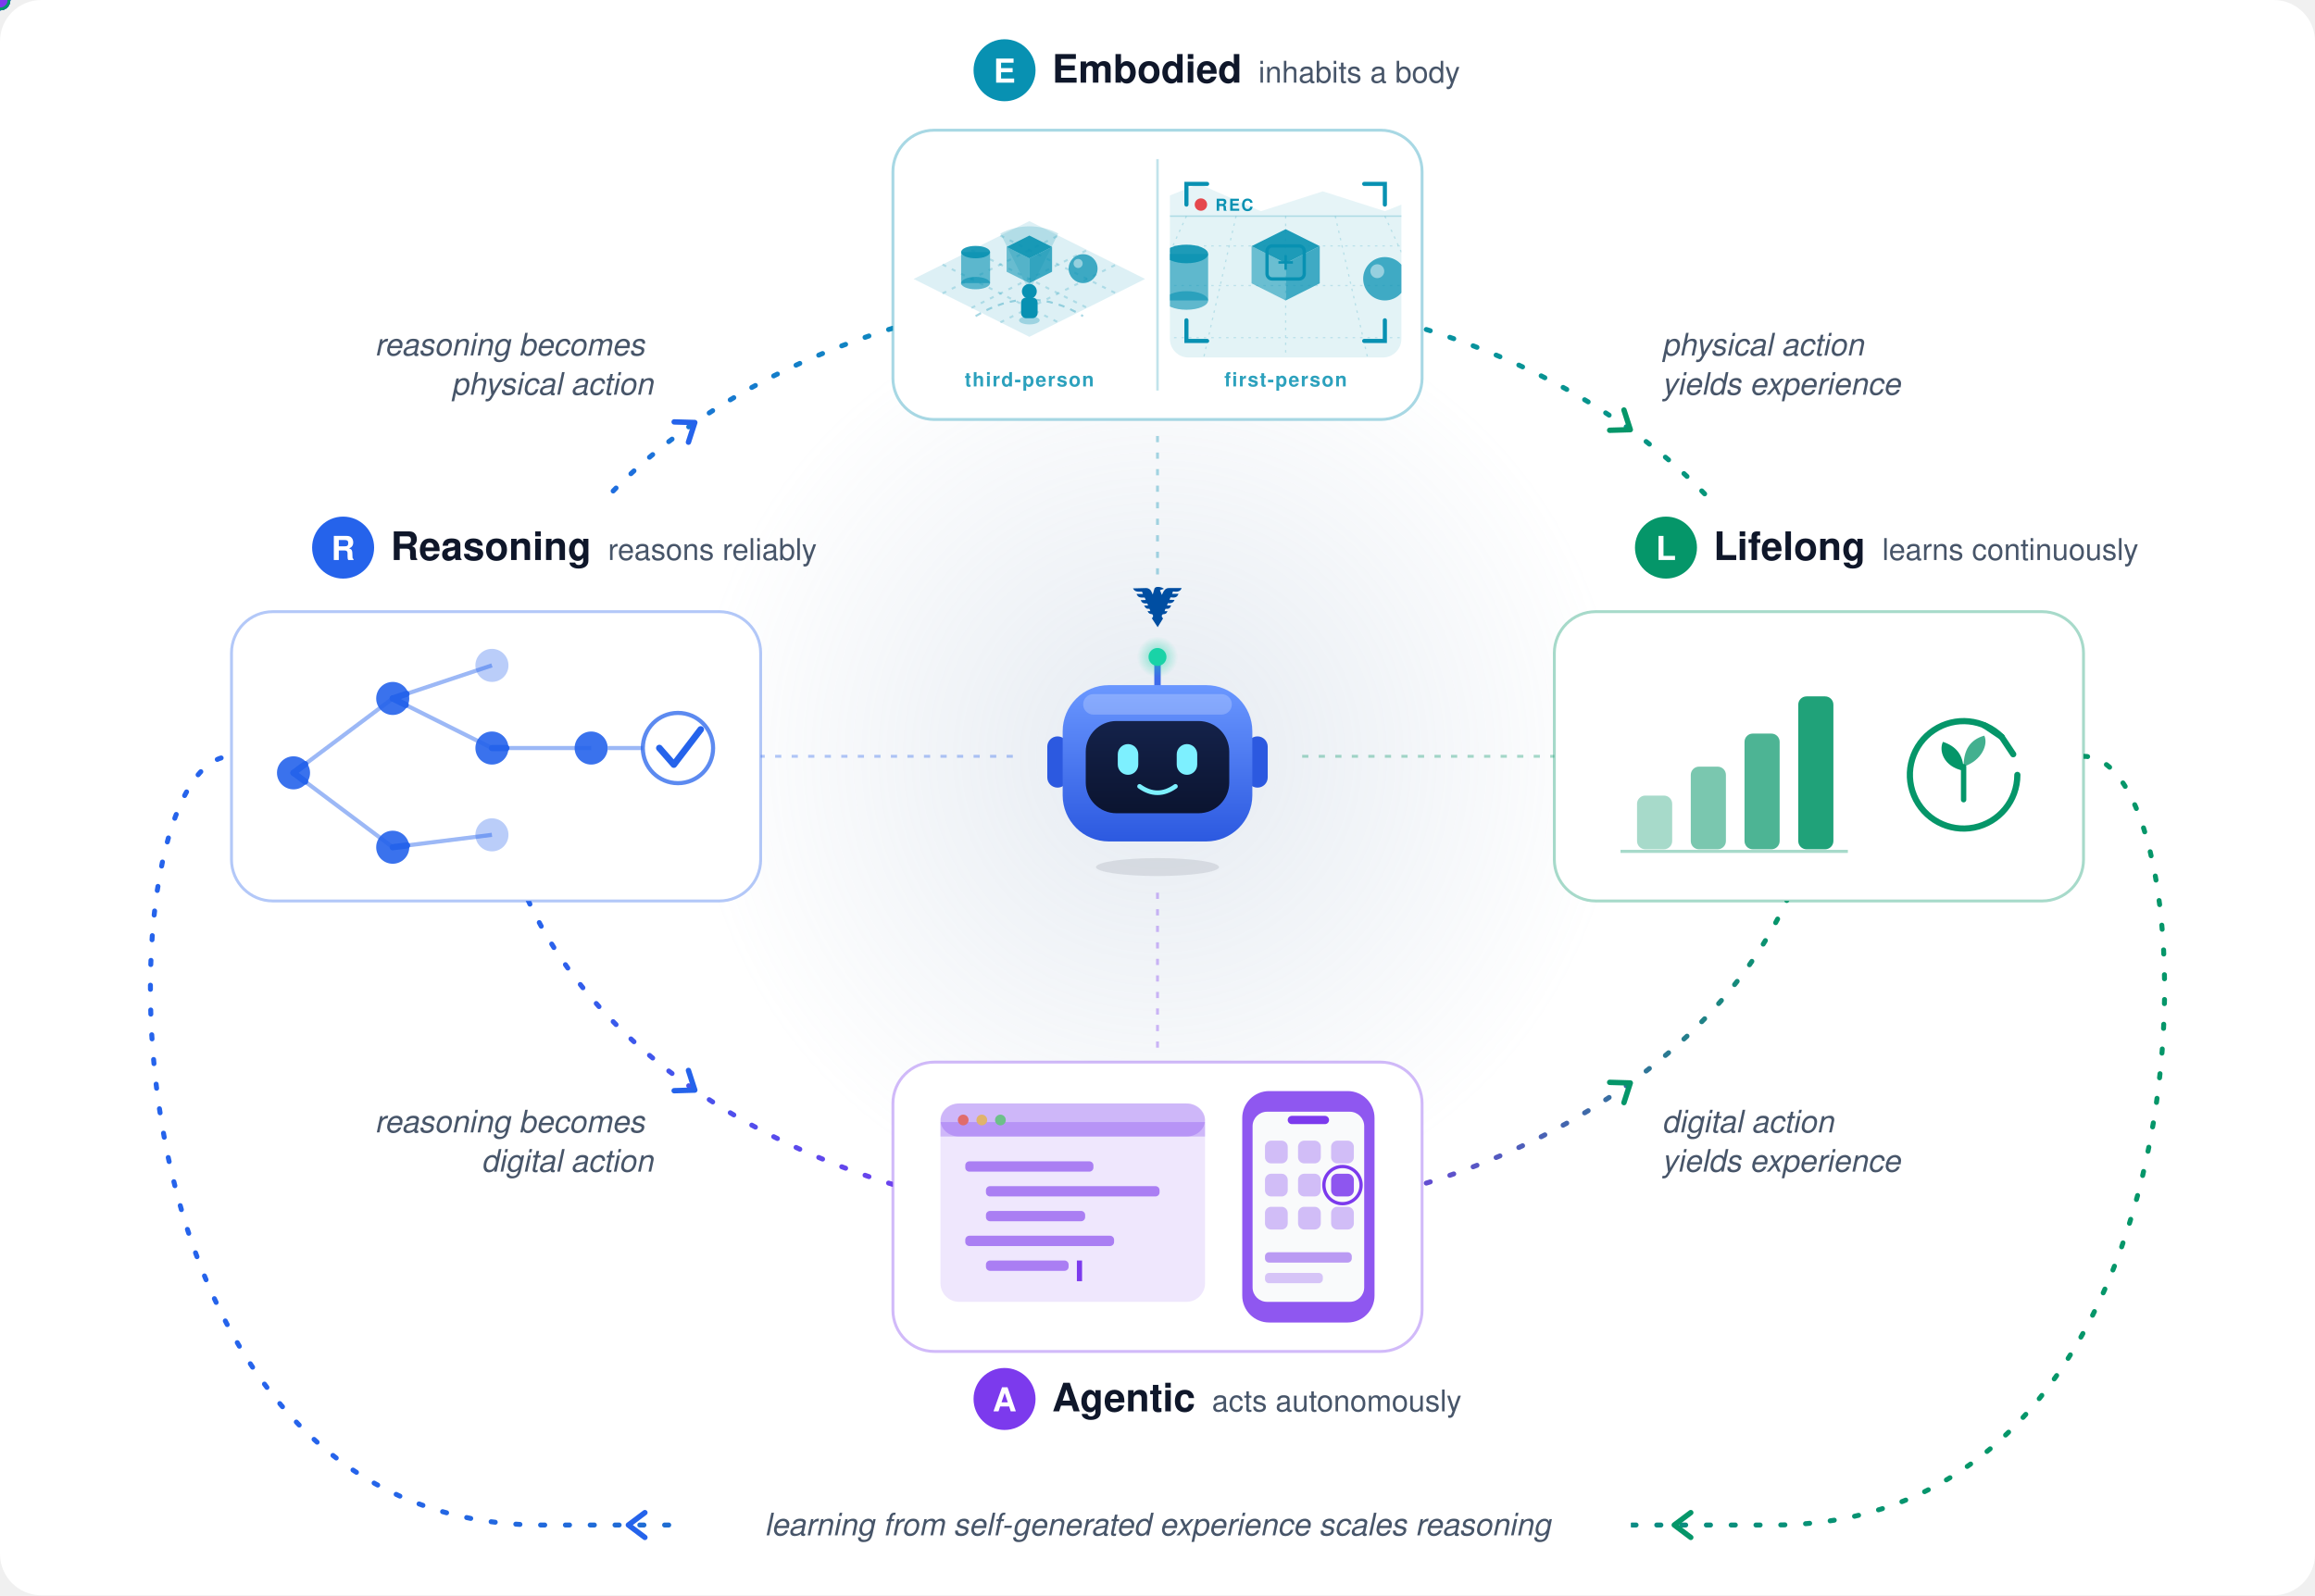
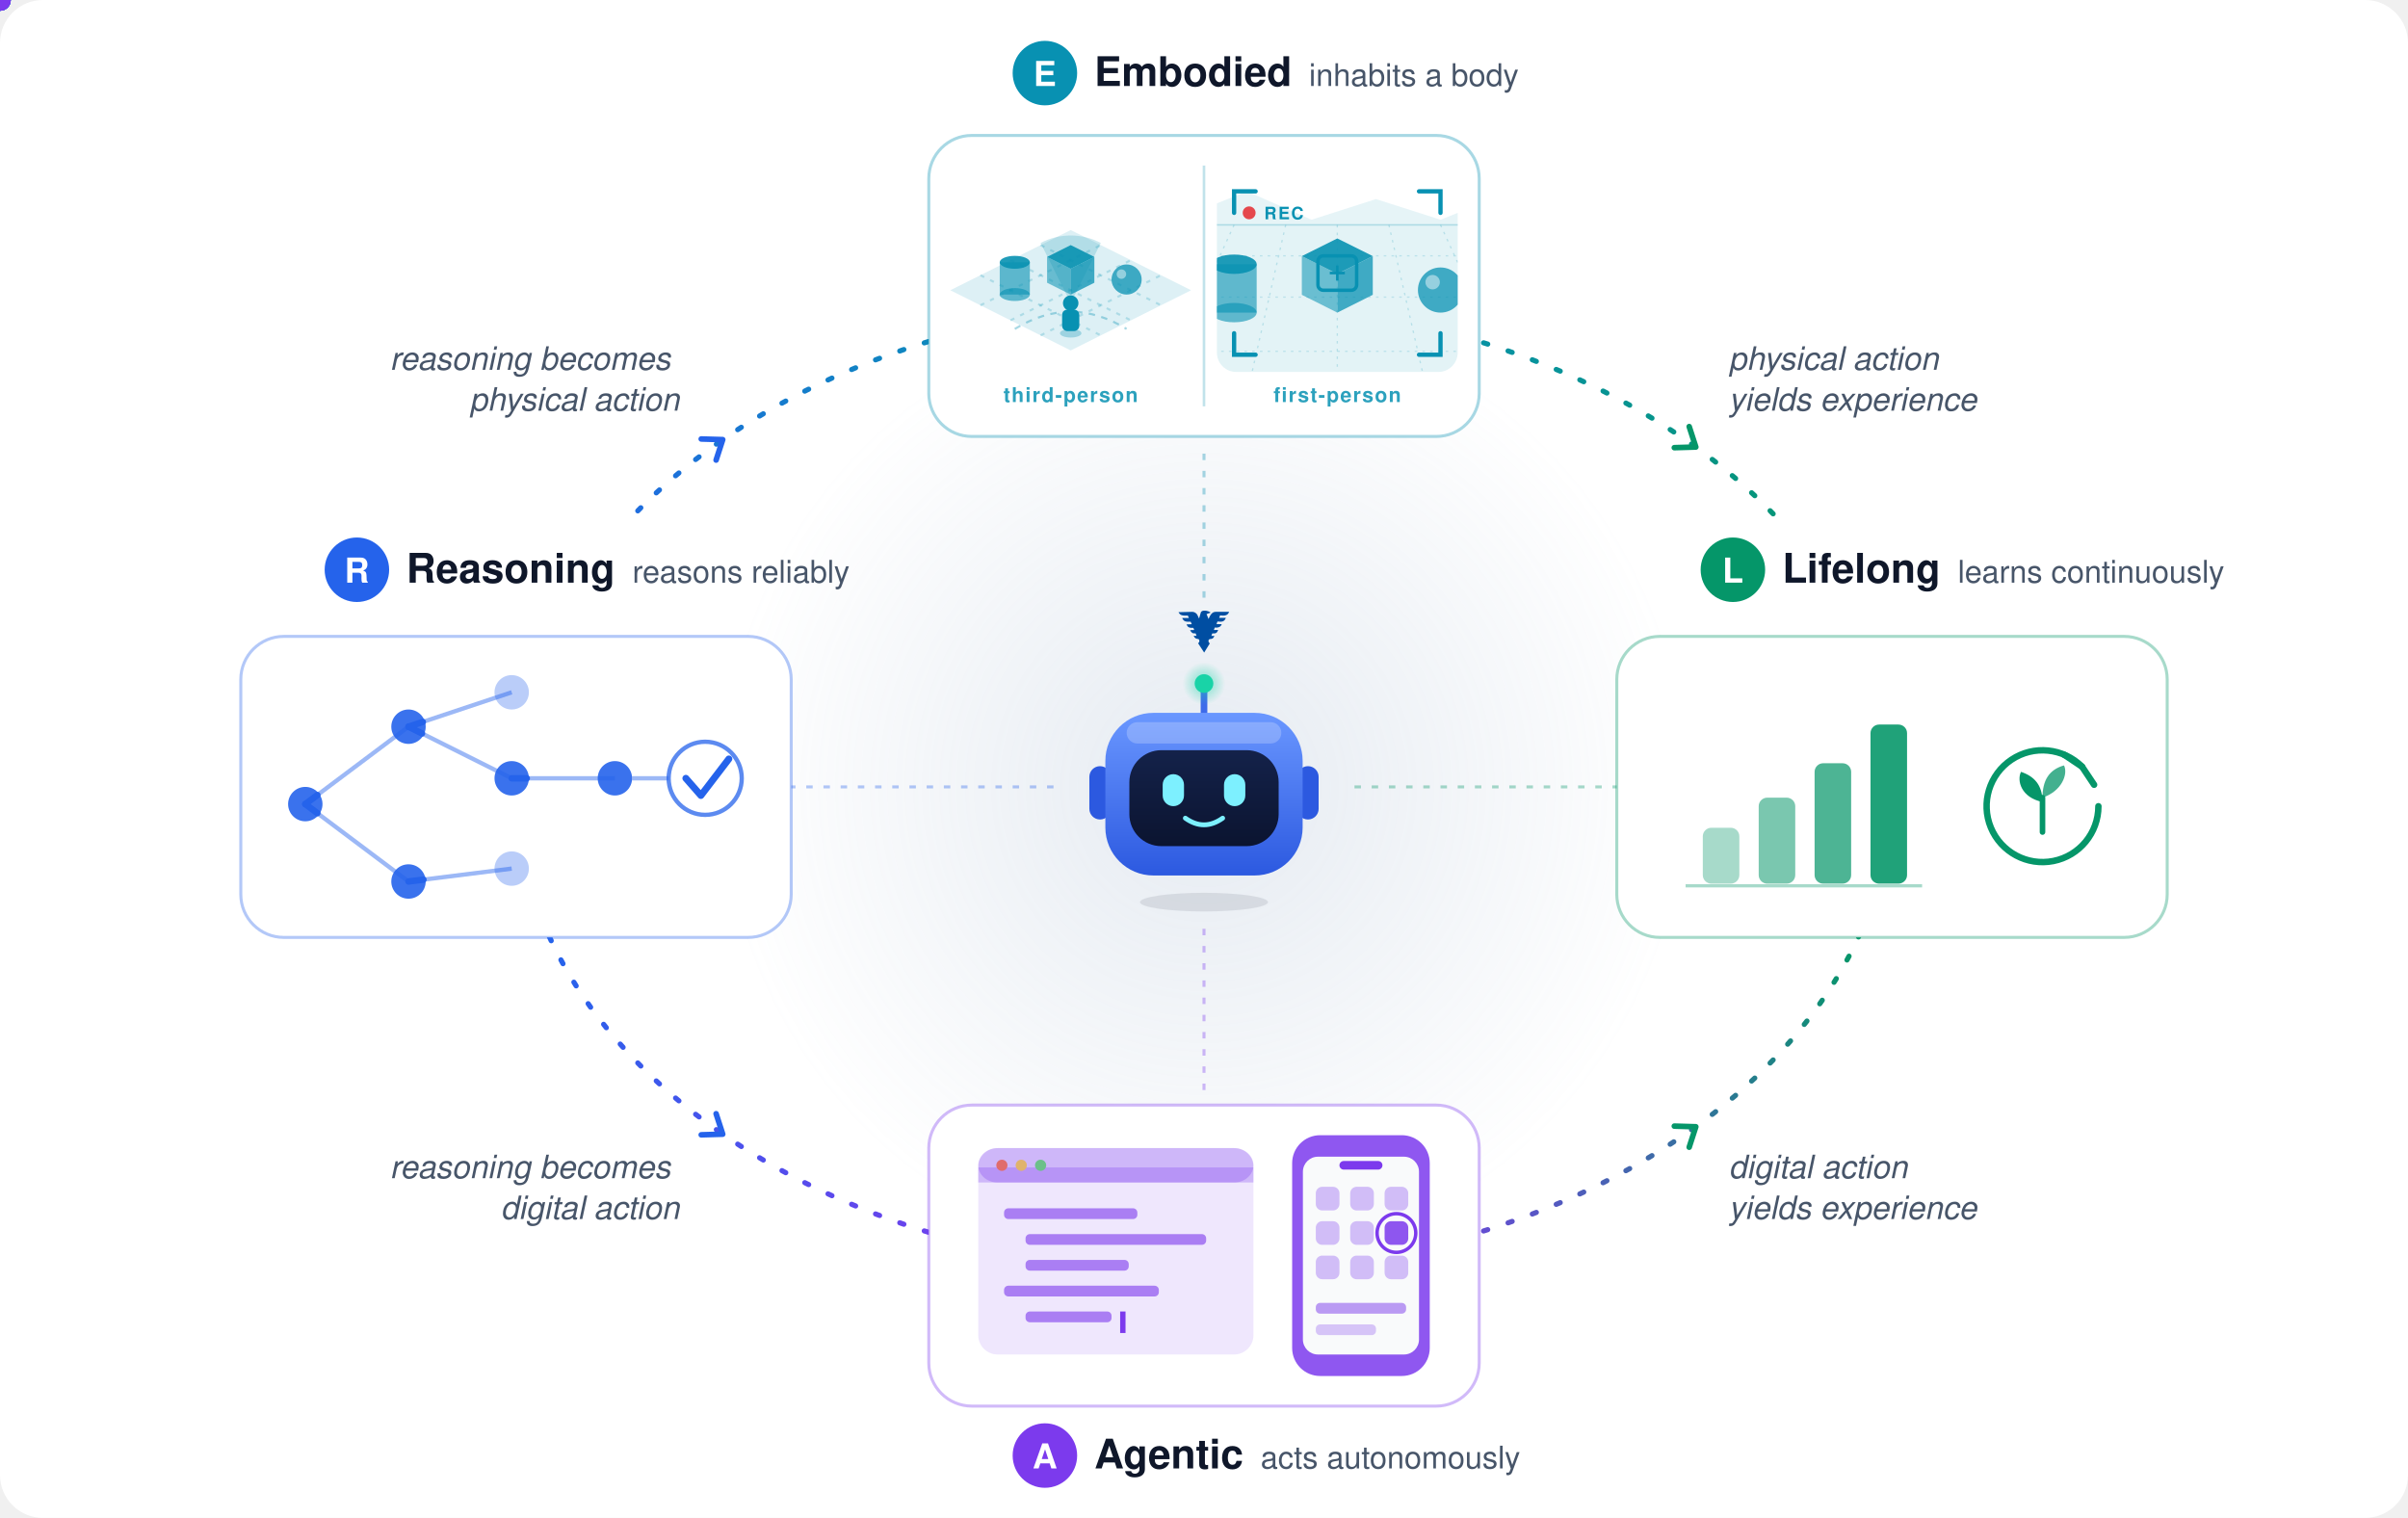
- <svg xmlns="http://www.w3.org/2000/svg" width="1120" height="772" viewBox="0 0 1120 772" font-family="-apple-system, BlinkMacSystemFont, 'Segoe UI', 'Helvetica Neue', Helvetica, Arial, sans-serif">
+ <svg xmlns="http://www.w3.org/2000/svg" width="1120" height="706" viewBox="0 0 1120 706" font-family="-apple-system, BlinkMacSystemFont, 'Segoe UI', 'Helvetica Neue', Helvetica, Arial, sans-serif">
  <style>
.halo{transform-box:fill-box;transform-origin:center;animation:halo 9s ease-in-out infinite}
@keyframes halo{0%,100%{transform:scale(1);opacity:1}50%{transform:scale(1.07);opacity:.8}}
.orbit{stroke-dasharray:2 10;animation:flow 14s linear infinite}
@keyframes flow{to{stroke-dashoffset:-240}}
.botf{animation:hover 4s ease-in-out infinite}
@keyframes hover{0%,100%{transform:translateY(0)}50%{transform:translateY(-7px)}}
.shadow{transform-box:fill-box;transform-origin:center;animation:shade 4s ease-in-out infinite}
@keyframes shade{0%,100%{transform:scale(1);opacity:1}50%{transform:scale(.86);opacity:.7}}
.tip{animation:tip 1.4s ease-in-out infinite}.tip2{animation-delay:.4s}
@keyframes tip{0%,100%{opacity:.5}50%{opacity:1}}
.blink{transform-box:fill-box;transform-origin:center;animation:blink 4s ease-in-out infinite}
@keyframes blink{0%,92%,100%{transform:scaleY(1)}95%,97%{transform:scaleY(.15)}}
.zone{transform-box:fill-box;transform-origin:center;animation:breathe 4s ease-in-out infinite}
@keyframes breathe{0%,100%{transform:scale(1)}50%{transform:scale(1.025)}}
.r-node{transform-box:fill-box;transform-origin:center;opacity:.9;animation:node 4.2s ease-in-out infinite}
.r-dead{opacity:.32;animation-name:dead}
@keyframes node{0%,12%,40%,100%{transform:scale(1)}24%{transform:scale(1.45)}}
@keyframes dead{0%,12%,100%{transform:scale(1);opacity:.32}24%{transform:scale(1.3);opacity:.7}}
.r-edge{stroke-width:2;stroke-opacity:.45}
.r-sig{stroke-width:3;stroke-dasharray:7 60;animation:sig 4.2s linear infinite}
@keyframes sig{from{stroke-dashoffset:67}to{stroke-dashoffset:0}}
.r-goal{transform-box:fill-box;transform-origin:center;opacity:.75;animation:goal 4.2s ease-out infinite}
@keyframes goal{0%,60%,100%{transform:scale(1);opacity:.75}72%{transform:scale(1.25);opacity:.25}}
.r-check{transform-box:fill-box;transform-origin:center;animation:check 4.2s ease-out infinite}
@keyframes check{0%,58%,100%{transform:scale(1)}66%{transform:scale(1.25)}}
.e-walk{animation:walk 14s ease-in-out infinite alternate}
@keyframes walk{from{transform:translateX(-26px)}to{transform:translateX(26px)}}
.e-pan{animation:pan 14s ease-in-out infinite alternate}
.e-zoom{animation:zoom 14s ease-in-out infinite alternate}
@keyframes zoom{0%,100%{transform:translateY(0) scale(1)}50%{transform:translateY(6px) scale(1.12)}}
@keyframes pan{from{transform:translateX(80px)}to{transform:translateX(-80px)}}
.e-far{animation:drift 14s ease-in-out infinite alternate}
@keyframes drift{from{transform:translateX(26px)}to{transform:translateX(-26px)}}
.e-focus{transform-box:fill-box;transform-origin:center;animation:focus 4s ease-in-out infinite}
@keyframes focus{0%,100%{transform:scale(1);opacity:.9}50%{transform:scale(.8);opacity:.55}}
.e-rec{animation:rec 1.2s step-end infinite}
@keyframes rec{0%,50%{opacity:1}51%,100%{opacity:.15}}
.a-line{transform-box:fill-box;transform-origin:left center;animation:type 4.5s ease-out infinite}
@keyframes type{0%,4%{transform:scaleX(0)}20%,85%{transform:scaleX(1)}100%{transform:scaleX(0)}}
.a-cursor{animation:cur 1s step-end infinite}
@keyframes cur{0%,50%{opacity:1}51%,100%{opacity:0}}
.a-app{animation:app 2.4s ease-in-out infinite}
@keyframes app{0%,100%{fill-opacity:.85}50%{fill-opacity:.45}}
.a-tap{transform-box:fill-box;transform-origin:center;animation:tap 2.4s ease-out infinite}
@keyframes tap{0%{transform:scale(.3);opacity:.9}60%,100%{transform:scale(1.9);opacity:0}}
.l-bar{transform-box:fill-box;transform-origin:center bottom;animation:grow 4.8s ease-out infinite}
@keyframes grow{0%,4%{transform:scaleY(.12)}26%,86%{transform:scaleY(1)}100%{transform:scaleY(.12)}}
.l-trend{stroke-dasharray:110;stroke-dashoffset:110;animation:draw 4.8s ease-out infinite}
@keyframes draw{0%,22%{stroke-dashoffset:110}48%,86%{stroke-dashoffset:0}100%{stroke-dashoffset:110}}
.l-head{opacity:0;animation:head 4.8s ease-out infinite}
@keyframes head{0%,44%{opacity:0}50%,86%{opacity:1}100%{opacity:0}}
.l-dot{transform-box:fill-box;transform-origin:center;opacity:0;animation:dot 4.8s ease-out infinite}
@keyframes dot{0%,20%{opacity:0;transform:scale(.4)}30%,86%{opacity:1;transform:scale(1)}100%{opacity:0}}
.l-loop{transform-origin:0 0;animation:spin 6s linear infinite}
@keyframes spin{to{transform:rotate(360deg)}}
.l-sprout{transform-origin:0 12px;animation:sprout 4.8s ease-in-out infinite}
@keyframes sprout{0%,100%{transform:scale(.85)}50%{transform:scale(1.08)}}
@media (prefers-reduced-motion: reduce){*{animation:none!important}}
</style>
  <defs>
    <radialGradient id="glow">
      <stop offset="0" stop-color="#8AA3C2" stop-opacity="0.22" />
      <stop offset="1" stop-color="#8AA3C2" stop-opacity="0" />
    </radialGradient>
  </defs>
-   <rect width="1120" height="772" rx="20" fill="#FFFFFF" />
+   <rect width="1120" height="706" rx="20" fill="#FFFFFF" />
  <circle class="halo" cx="560" cy="366" r="225" fill="url(#glow)" />
-   <mask id="titles" maskUnits="userSpaceOnUse" x="0" y="0" width="1120" height="772">
-     <rect width="1120" height="772" fill="#fff" />
+   <mask id="titles" maskUnits="userSpaceOnUse" x="0" y="0" width="1120" height="706">
+     <rect width="1120" height="706" fill="#fff" />
    <rect x="140" y="242" width="292" height="56" rx="12" fill="#000" />
    <rect x="460" y="11" width="273" height="56" rx="12" fill="#000" />
    <rect x="780" y="242" width="304" height="56" rx="12" fill="#000" />
    <rect x="460" y="654" width="277" height="46" rx="12" fill="#000" />
-     <rect x="331" y="722" width="458" height="32" fill="#000" />
  </mask>
  <defs>
    <linearGradient id="f0" gradientUnits="userSpaceOnUse" x1="240" y1="366" x2="560" y2="140">
      <stop offset="0.15" stop-color="#2563EB" />
      <stop offset="0.85" stop-color="#0891B2" />
    </linearGradient>
    <linearGradient id="f1" gradientUnits="userSpaceOnUse" x1="560" y1="140" x2="880" y2="366">
      <stop offset="0.15" stop-color="#0891B2" />
      <stop offset="0.85" stop-color="#059669" />
    </linearGradient>
    <linearGradient id="f2" gradientUnits="userSpaceOnUse" x1="240" y1="366" x2="560" y2="592">
      <stop offset="0.15" stop-color="#2563EB" />
      <stop offset="0.85" stop-color="#7C3AED" />
    </linearGradient>
    <linearGradient id="f3" gradientUnits="userSpaceOnUse" x1="560" y1="592" x2="880" y2="366">
      <stop offset="0.15" stop-color="#7C3AED" />
      <stop offset="0.85" stop-color="#059669" />
    </linearGradient>
-     <linearGradient id="fb" gradientUnits="userSpaceOnUse" x1="1048" y1="0" x2="72" y2="0">
-       <stop offset="0.1" stop-color="#059669" />
-       <stop offset="0.9" stop-color="#2563EB" />
-     </linearGradient>
  </defs>
  <g mask="url(#titles)">
    <path class="orbit" d="M 240.0 366.0 A 320 226 0 0 1 560.0 140.0" fill="none" stroke="url(#f0)" stroke-width="2.4" stroke-linecap="round" />
    <circle r="5" fill="#2563EB">
      <animateMotion dur="5s" begin="0s" repeatCount="indefinite" path="M 240.0 366.0 A 320 226 0 0 1 560.0 140.0" />
    </circle>
    <circle r="5" fill="#2563EB">
      <animateMotion dur="5s" begin="-2.5s" repeatCount="indefinite" path="M 240.0 366.0 A 320 226 0 0 1 560.0 140.0" />
    </circle>
    <path class="orbit" d="M 560.0 140.0 A 320 226 0 0 1 880.0 366.0" fill="none" stroke="url(#f1)" stroke-width="2.4" stroke-linecap="round" />
    <circle r="5" fill="#0891B2">
      <animateMotion dur="5s" begin="0s" repeatCount="indefinite" path="M 560.0 140.0 A 320 226 0 0 1 880.0 366.0" />
    </circle>
    <circle r="5" fill="#0891B2">
      <animateMotion dur="5s" begin="-2.5s" repeatCount="indefinite" path="M 560.0 140.0 A 320 226 0 0 1 880.0 366.0" />
    </circle>
    <path class="orbit" d="M 240.0 366.0 A 320 226 0 0 0 560.0 592.0" fill="none" stroke="url(#f2)" stroke-width="2.4" stroke-linecap="round" />
    <circle r="5" fill="#2563EB">
      <animateMotion dur="5s" begin="0s" repeatCount="indefinite" path="M 240.0 366.0 A 320 226 0 0 0 560.0 592.0" />
    </circle>
    <circle r="5" fill="#2563EB">
      <animateMotion dur="5s" begin="-2.5s" repeatCount="indefinite" path="M 240.0 366.0 A 320 226 0 0 0 560.0 592.0" />
    </circle>
    <path class="orbit" d="M 560.0 592.0 A 320 226 0 0 0 880.0 366.0" fill="none" stroke="url(#f3)" stroke-width="2.4" stroke-linecap="round" />
    <circle r="5" fill="#7C3AED">
      <animateMotion dur="5s" begin="0s" repeatCount="indefinite" path="M 560.0 592.0 A 320 226 0 0 0 880.0 366.0" />
    </circle>
    <circle r="5" fill="#7C3AED">
      <animateMotion dur="5s" begin="-2.5s" repeatCount="indefinite" path="M 560.0 592.0 A 320 226 0 0 0 880.0 366.0" />
    </circle>
-     <path class="orbit" d="M 1008 366 C 1072 366, 1080 738, 858 738 L 262 738 C 40 738, 48 366, 112 366" fill="none" stroke="url(#fb)" stroke-width="2.4" stroke-linecap="round" />
-     <circle r="5" fill="#059669">
-       <animateMotion dur="7s" begin="0s" repeatCount="indefinite" path="M 1008 366 C 1072 366, 1080 738, 858 738 L 262 738 C 40 738, 48 366, 112 366" />
-     </circle>
-     <circle r="5" fill="#059669">
-       <animateMotion dur="7s" begin="-3.5s" repeatCount="indefinite" path="M 1008 366 C 1072 366, 1080 738, 858 738 L 262 738 C 40 738, 48 366, 112 366" />
-     </circle>
  </g>
  <path d="M -5 -6 L 3 0 L -5 6" transform="translate(333.7,206.2) rotate(-35.2)" fill="none" stroke="#2563EB" stroke-width="2.6" stroke-linecap="round" stroke-linejoin="round" />
  <text x="316" y="172" text-anchor="end" font-size="15" font-style="italic" fill="#475569">
    <tspan x="316" dy="0">reasoning becomes</tspan>
    <tspan x="316" dy="19">physical action</tspan>
  </text>
  <path d="M -5 -6 L 3 0 L -5 6" transform="translate(786.3,206.2) rotate(35.2)" fill="none" stroke="#059669" stroke-width="2.6" stroke-linecap="round" stroke-linejoin="round" />
  <text x="804" y="172" text-anchor="start" font-size="15" font-style="italic" fill="#475569">
    <tspan x="804" dy="0">physical action</tspan>
    <tspan x="804" dy="19">yields experience</tspan>
  </text>
  <path d="M -5 -6 L 3 0 L -5 6" transform="translate(333.7,525.8) rotate(35.2)" fill="none" stroke="#2563EB" stroke-width="2.6" stroke-linecap="round" stroke-linejoin="round" />
  <text x="316" y="548" text-anchor="end" font-size="15" font-style="italic" fill="#475569">
    <tspan x="316" dy="0">reasoning becomes</tspan>
    <tspan x="316" dy="19">digital action</tspan>
  </text>
  <path d="M -5 -6 L 3 0 L -5 6" transform="translate(786.3,525.8) rotate(-35.2)" fill="none" stroke="#059669" stroke-width="2.6" stroke-linecap="round" stroke-linejoin="round" />
  <text x="804" y="548" text-anchor="start" font-size="15" font-style="italic" fill="#475569">
    <tspan x="804" dy="0">digital action</tspan>
    <tspan x="804" dy="19">yields experience</tspan>
  </text>
-   <path d="M 5 -6 L -3 0 L 5 6" transform="translate(813,738)" fill="none" stroke="#059669" stroke-width="2.6" stroke-linecap="round" stroke-linejoin="round" />
-   <path d="M 5 -6 L -3 0 L 5 6" transform="translate(307,738)" fill="none" stroke="#2563EB" stroke-width="2.6" stroke-linecap="round" stroke-linejoin="round" />
-   <text x="560" y="743" text-anchor="middle" font-size="15" font-style="italic" fill="#475569">learning from self-generated experience scales reasoning</text>
  <path d="M 490 366 L 358 366" stroke="#2563EB" stroke-opacity="0.35" stroke-width="1.4" stroke-dasharray="3 5" fill="none" />
-   <circle r="3.6" fill="#2563EB">
-     <animateMotion dur="3s" repeatCount="indefinite" path="M 490 366 L 358 366" />
-   </circle>
-   <circle r="3.6" fill="#2563EB" opacity="0.5">
-     <animateMotion dur="3s" begin="-1.5s" repeatCount="indefinite" keyPoints="1;0" keyTimes="0;1" calcMode="linear" path="M 490 366 L 358 366" />
-   </circle>
  <path d="M 560 278 L 560 209" stroke="#0891B2" stroke-opacity="0.35" stroke-width="1.4" stroke-dasharray="3 5" fill="none" />
-   <circle r="3.6" fill="#0891B2">
-     <animateMotion dur="3s" repeatCount="indefinite" path="M 560 278 L 560 209" />
-   </circle>
-   <circle r="3.6" fill="#0891B2" opacity="0.5">
-     <animateMotion dur="3s" begin="-1.5s" repeatCount="indefinite" keyPoints="1;0" keyTimes="0;1" calcMode="linear" path="M 560 278 L 560 209" />
-   </circle>
  <path d="M 630 366 L 762 366" stroke="#059669" stroke-opacity="0.35" stroke-width="1.4" stroke-dasharray="3 5" fill="none" />
-   <circle r="3.6" fill="#059669">
-     <animateMotion dur="3s" repeatCount="indefinite" path="M 630 366 L 762 366" />
-   </circle>
-   <circle r="3.6" fill="#059669" opacity="0.5">
-     <animateMotion dur="3s" begin="-1.5s" repeatCount="indefinite" keyPoints="1;0" keyTimes="0;1" calcMode="linear" path="M 630 366 L 762 366" />
-   </circle>
  <path d="M 560 432 L 560 512" stroke="#7C3AED" stroke-opacity="0.35" stroke-width="1.4" stroke-dasharray="3 5" fill="none" />
-   <circle r="3.6" fill="#7C3AED">
-     <animateMotion dur="3s" repeatCount="indefinite" path="M 560 432 L 560 512" />
-   </circle>
-   <circle r="3.6" fill="#7C3AED" opacity="0.5">
-     <animateMotion dur="3s" begin="-1.5s" repeatCount="indefinite" keyPoints="1;0" keyTimes="0;1" calcMode="linear" path="M 560 432 L 560 512" />
-   </circle>
  <rect x="112" y="296" width="256" height="140" rx="20" fill="#FFFFFF" stroke="#2563EB" stroke-opacity="0.35" stroke-width="1.4" />
  <g transform="translate(236,366)">
    <g class="zone">
      <line class="r-edge" x1="-94" y1="8" x2="-46" y2="-28" stroke="#2563EB" />
      <line class="r-sig" style="animation-delay:-0.00s" x1="-94" y1="8" x2="-46" y2="-28" stroke="#2563EB" stroke-linecap="round" />
      <line class="r-edge" x1="-94" y1="8" x2="-46" y2="44" stroke="#2563EB" />
      <line class="r-sig" style="animation-delay:-0.35s" x1="-94" y1="8" x2="-46" y2="44" stroke="#2563EB" stroke-linecap="round" />
      <line class="r-edge" x1="-46" y1="-28" x2="2" y2="-44" stroke="#2563EB" />
      <line class="r-sig" style="animation-delay:-0.70s" x1="-46" y1="-28" x2="2" y2="-44" stroke="#2563EB" stroke-linecap="round" />
      <line class="r-edge" x1="-46" y1="-28" x2="2" y2="-4" stroke="#2563EB" />
      <line class="r-sig" style="animation-delay:-1.05s" x1="-46" y1="-28" x2="2" y2="-4" stroke="#2563EB" stroke-linecap="round" />
      <line class="r-edge" x1="-46" y1="44" x2="2" y2="38" stroke="#2563EB" />
      <line class="r-sig" style="animation-delay:-1.40s" x1="-46" y1="44" x2="2" y2="38" stroke="#2563EB" stroke-linecap="round" />
      <line class="r-edge" x1="2" y1="-4" x2="50" y2="-4" stroke="#2563EB" />
      <line class="r-sig" style="animation-delay:-1.75s" x1="2" y1="-4" x2="50" y2="-4" stroke="#2563EB" stroke-linecap="round" />
      <circle class="r-node" style="animation-delay:0.00s" cx="-94" cy="8" r="8" fill="#2563EB" />
      <circle class="r-node" style="animation-delay:0.35s" cx="-46" cy="-28" r="8" fill="#2563EB" />
      <circle class="r-node" style="animation-delay:0.70s" cx="-46" cy="44" r="8" fill="#2563EB" />
      <circle class="r-node r-dead" style="animation-delay:1.05s" cx="2" cy="-44" r="8" fill="#2563EB" />
      <circle class="r-node" style="animation-delay:1.40s" cx="2" cy="-4" r="8" fill="#2563EB" />
      <circle class="r-node r-dead" style="animation-delay:1.75s" cx="2" cy="38" r="8" fill="#2563EB" />
      <circle class="r-node" style="animation-delay:2.10s" cx="50" cy="-4" r="8" fill="#2563EB" />
      <line class="r-edge" x1="58" y1="-4" x2="75" y2="-4" stroke="#2563EB" />
      <circle class="r-goal" cx="92" cy="-4" r="17" fill="none" stroke="#2563EB" stroke-width="2" />
      <path class="r-check" d="M 83 -4 L 90 4 L 103 -13" fill="none" stroke="#2563EB" stroke-width="3.2" stroke-linecap="round" stroke-linejoin="round" />
    </g>
  </g>
  <circle cx="166" cy="265" r="15" fill="#2563EB" />
  <text x="166" y="271" text-anchor="middle" font-size="16" font-weight="800" fill="#FFFFFF">R</text>
  <text x="189" y="271" font-size="19" font-weight="750" fill="#0F172A">Reasoning<tspan font-size="14.5" font-weight="400" fill="#475569" dx="8">reasons reliably</tspan>
  </text>
  <rect x="432" y="63" width="256" height="140" rx="20" fill="#FFFFFF" stroke="#0891B2" stroke-opacity="0.35" stroke-width="1.4" />
  <g transform="translate(560,127)">
    <g class="zone">
      <defs>
        <clipPath id="e3">
          <rect x="-56" y="-46" width="112" height="92" rx="9" />
        </clipPath>
        <clipPath id="e1">
          <rect x="-56" y="-46" width="112" height="92" rx="9" />
        </clipPath>
      </defs>
      <g transform="translate(-62,0)">
        <g clip-path="url(#e3)">
          <g transform="translate(0,4)">
            <polygon points="0,-24 56,4 0,32 -56,4" fill="#0891B2" fill-opacity="0.14" />
            <line x1="-42.0" y1="-3.0" x2="14.0" y2="25.0" stroke="#0891B2" stroke-opacity="0.22" stroke-dasharray="2 3" />
            <line x1="-42.0" y1="11.0" x2="14.0" y2="-17.0" stroke="#0891B2" stroke-opacity="0.22" stroke-dasharray="2 3" />
            <line x1="-28.0" y1="-10.0" x2="28.0" y2="18.0" stroke="#0891B2" stroke-opacity="0.22" stroke-dasharray="2 3" />
            <line x1="-28.0" y1="18.0" x2="28.0" y2="-10.0" stroke="#0891B2" stroke-opacity="0.22" stroke-dasharray="2 3" />
            <line x1="-14.0" y1="-17.0" x2="42.0" y2="11.0" stroke="#0891B2" stroke-opacity="0.22" stroke-dasharray="2 3" />
            <line x1="-14.0" y1="25.0" x2="42.0" y2="-3.0" stroke="#0891B2" stroke-opacity="0.22" stroke-dasharray="2 3" />
            <path d="M -26 22 Q 0 6 26 22" fill="none" stroke="#0891B2" stroke-opacity="0.35" stroke-dasharray="3 3" />
            <rect x="-33.0" y="-9.0" width="14.0" height="15.0" fill="#0891B2" fill-opacity="0.6" />
            <ellipse cx="-26" cy="6.0" rx="7.0" ry="3.0" fill="#0891B2" fill-opacity="0.6" />
            <ellipse cx="-26" cy="-9.0" rx="7.0" ry="3.0" fill="#0891B2" fill-opacity="0.9" />
            <polygon points="0.0,-17.0 11.0,-11.5 0.0,-6.0 -11.0,-11.5" fill="#0891B2" fill-opacity="0.9" />
            <polygon points="-11.0,-11.5 0.0,-6.0 0.0,6.0 -11.0,0.5" fill="#0891B2" fill-opacity="0.55" />
            <polygon points="0.0,-6.0 11.0,-11.5 11.0,0.5 0.0,6.0" fill="#0891B2" fill-opacity="0.75" />
            <circle cx="26" cy="-1.0" r="7.0" fill="#0891B2" fill-opacity="0.75" />
            <circle cx="23.6" cy="-3.5" r="2.2" fill="#FFFFFF" fill-opacity="0.45" />
            <g transform="translate(0,22)">
              <g>
                <path d="M 0 -12 L -14 -40 A 30 30 0 0 1 14 -40 Z" fill="#0891B2" fill-opacity="0.2" />
                <ellipse cx="0" cy="2" rx="5" ry="2" fill="#0891B2" fill-opacity="0.3" />
                <rect x="-4" y="-9" width="8" height="10" rx="2.5" fill="#0891B2" />
                <circle cx="0" cy="-12" r="3.6" fill="#0891B2" />
                <animateMotion path="M -26 0 Q 0 -16 26 0" dur="28s" repeatCount="indefinite" keyPoints="0;1;0" keyTimes="0;0.5;1" calcMode="spline" keySplines=".42 0 .58 1;.42 0 .58 1" />
              </g>
            </g>
          </g>
        </g>
        <text x="0" y="60" text-anchor="middle" font-size="9.5" font-weight="600" letter-spacing=".6" fill="#0891B2" fill-opacity="0.85">third-person</text>
      </g>
      <g transform="translate(62,0)">
        <g clip-path="url(#e1)">
          <g transform="translate(0,-2) scale(0.6)">
            <g class="e-far">
              <line x1="-220" y1="-34" x2="220" y2="-34" stroke="#0891B2" stroke-opacity="0.25" stroke-width="1.2" />
              <path d="M -220 -34 L -170 -54 L -120 -40 L -70 -60 L -20 -38 L 30 -54 L 80 -38 L 130 -58 L 180 -40 L 220 -34 Z" fill="#0891B2" fill-opacity="0.10" />
            </g>
            <g class="e-zoom">
              <g class="e-pan">
                <rect x="-240" y="-34" width="480" height="140" fill="#0891B2" fill-opacity="0.11" />
                <line x1="-240" y1="-34" x2="-432.0" y2="106" stroke="#0891B2" stroke-opacity="0.2" stroke-dasharray="2 4" />
                <line x1="-200" y1="-34" x2="-360.0" y2="106" stroke="#0891B2" stroke-opacity="0.2" stroke-dasharray="2 4" />
                <line x1="-160" y1="-34" x2="-288.0" y2="106" stroke="#0891B2" stroke-opacity="0.2" stroke-dasharray="2 4" />
                <line x1="-120" y1="-34" x2="-216.0" y2="106" stroke="#0891B2" stroke-opacity="0.2" stroke-dasharray="2 4" />
                <line x1="-80" y1="-34" x2="-144.0" y2="106" stroke="#0891B2" stroke-opacity="0.2" stroke-dasharray="2 4" />
                <line x1="-40" y1="-34" x2="-72.0" y2="106" stroke="#0891B2" stroke-opacity="0.2" stroke-dasharray="2 4" />
                <line x1="0" y1="-34" x2="0.0" y2="106" stroke="#0891B2" stroke-opacity="0.2" stroke-dasharray="2 4" />
                <line x1="40" y1="-34" x2="72.0" y2="106" stroke="#0891B2" stroke-opacity="0.2" stroke-dasharray="2 4" />
                <line x1="80" y1="-34" x2="144.0" y2="106" stroke="#0891B2" stroke-opacity="0.2" stroke-dasharray="2 4" />
                <line x1="120" y1="-34" x2="216.0" y2="106" stroke="#0891B2" stroke-opacity="0.2" stroke-dasharray="2 4" />
                <line x1="160" y1="-34" x2="288.0" y2="106" stroke="#0891B2" stroke-opacity="0.2" stroke-dasharray="2 4" />
                <line x1="200" y1="-34" x2="360.0" y2="106" stroke="#0891B2" stroke-opacity="0.2" stroke-dasharray="2 4" />
                <line x1="240" y1="-34" x2="432.0" y2="106" stroke="#0891B2" stroke-opacity="0.2" stroke-dasharray="2 4" />
                <line x1="-240" y1="-10" x2="240" y2="-10" stroke="#0891B2" stroke-opacity="0.18" stroke-dasharray="2 4" />
                <line x1="-240" y1="22" x2="240" y2="22" stroke="#0891B2" stroke-opacity="0.18" stroke-dasharray="2 4" />
                <line x1="-240" y1="64" x2="240" y2="64" stroke="#0891B2" stroke-opacity="0.18" stroke-dasharray="2 4" />
                <rect x="-97.5" y="-3.5" width="35.0" height="37.5" fill="#0891B2" fill-opacity="0.6" />
                <ellipse cx="-80" cy="34.0" rx="17.5" ry="7.5" fill="#0891B2" fill-opacity="0.6" />
                <ellipse cx="-80" cy="-3.5" rx="17.5" ry="7.5" fill="#0891B2" fill-opacity="0.9" />
                <polygon points="0.0,-23.5 27.5,-9.8 0.0,4.0 -27.5,-9.8" fill="#0891B2" fill-opacity="0.9" />
                <polygon points="-27.5,-9.8 0.0,4.0 0.0,34.0 -27.5,20.2" fill="#0891B2" fill-opacity="0.55" />
                <polygon points="0.0,4.0 27.5,-9.8 27.5,20.2 0.0,34.0" fill="#0891B2" fill-opacity="0.75" />
                <circle cx="80" cy="16.5" r="17.5" fill="#0891B2" fill-opacity="0.75" />
                <circle cx="73.9" cy="10.4" r="5.6" fill="#FFFFFF" fill-opacity="0.45" />
              </g>
            </g>
          </g>
        </g>
        <path d="M -48 -28 L -48 -38 L -38 -38" stroke="#0891B2" stroke-width="2" fill="none" stroke-linecap="round" />
        <path d="M -48 28 L -48 38 L -38 38" stroke="#0891B2" stroke-width="2" fill="none" stroke-linecap="round" />
        <path d="M 48 -28 L 48 -38 L 38 -38" stroke="#0891B2" stroke-width="2" fill="none" stroke-linecap="round" />
        <path d="M 48 28 L 48 38 L 38 38" stroke="#0891B2" stroke-width="2" fill="none" stroke-linecap="round" />
        <rect class="e-focus" x="-9" y="-8" width="18" height="16" rx="2.5" fill="none" stroke="#0891B2" stroke-width="1.6" />
        <line x1="-3.5" y1="0" x2="3.5" y2="0" stroke="#0891B2" stroke-width="1.2" />
        <line x1="0" y1="-3.5" x2="0" y2="3.5" stroke="#0891B2" stroke-width="1.2" />
        <circle class="e-rec" cx="-41" cy="-28" r="3" fill="#E5484D" />
        <text x="-34" y="-25" font-size="8" font-weight="700" letter-spacing=".8" fill="#0891B2">REC</text>
        <text x="0" y="60" text-anchor="middle" font-size="9.5" font-weight="600" letter-spacing=".6" fill="#0891B2" fill-opacity="0.85">first-person</text>
      </g>
      <line x1="0" y1="-50" x2="0" y2="62" stroke="#0891B2" stroke-opacity="0.25" stroke-width="1.2" />
    </g>
  </g>
  <circle cx="486" cy="34" r="15" fill="#0891B2" />
  <text x="486" y="40" text-anchor="middle" font-size="16" font-weight="800" fill="#FFFFFF">E</text>
  <text x="509" y="40" font-size="19" font-weight="750" fill="#0F172A">Embodied<tspan font-size="14.5" font-weight="400" fill="#475569" dx="8">inhabits a body</tspan>
  </text>
  <rect x="752" y="296" width="256" height="140" rx="20" fill="#FFFFFF" stroke="#059669" stroke-opacity="0.35" stroke-width="1.4" />
  <g transform="translate(888,381)">
    <g class="zone">
      <rect class="l-bar" style="animation-delay:0.00s" x="-96" y="4" width="17" height="26" rx="4" fill="#059669" fill-opacity="0.35" />
      <rect class="l-bar" style="animation-delay:0.40s" x="-70" y="-10" width="17" height="40" rx="4" fill="#059669" fill-opacity="0.53" />
      <rect class="l-bar" style="animation-delay:0.80s" x="-44" y="-26" width="17" height="56" rx="4" fill="#059669" fill-opacity="0.71" />
      <rect class="l-bar" style="animation-delay:1.20s" x="-18" y="-44" width="17" height="74" rx="4" fill="#059669" fill-opacity="0.89" />
      <line x1="-104" y1="31" x2="6" y2="31" stroke="#059669" stroke-opacity="0.35" stroke-width="1.5" />
      <defs>
        <linearGradient id="ltrend" gradientUnits="userSpaceOnUse" x1="-87.5" y1="-8" x2="-9.5" y2="-56">
          <stop offset="0" stop-color="#86EFC7" />
          <stop offset="1" stop-color="#047857" />
        </linearGradient>
      </defs>
      <path class="l-trend" d="M -87.5 -8 C -78 -12, -70 -17, -61.5 -22 S -44 -32, -35.5 -38 S -18 -50, -9.5 -56" fill="none" stroke="url(#ltrend)" stroke-width="2.6" stroke-linecap="round" />
      <circle class="l-dot" style="animation-delay:0.00s" cx="-87.5" cy="-8" r="3.4" fill="#86EFC7" />
      <circle class="l-dot" style="animation-delay:0.40s" cx="-61.5" cy="-22" r="3.4" fill="#5BC7A2" />
      <circle class="l-dot" style="animation-delay:0.80s" cx="-35.5" cy="-38" r="3.4" fill="#2FA07C" />
      <circle class="l-dot" style="animation-delay:1.20s" cx="-9.5" cy="-56" r="3.4" fill="#047857" />
      <path class="l-head" d="M -15.5 -57 L -6 -60 L -9.5 -50.5" fill="none" stroke="#047857" stroke-width="2.6" stroke-linecap="round" stroke-linejoin="round" />
      <g transform="translate(62,-6)">
        <g class="l-loop">
          <path d="M 26 0 A 26 26 0 1 1 18.4 -18.4" fill="none" stroke="#059669" stroke-width="3" stroke-linecap="round" />
          <path d="M 18.4 -18.4 L 10 -24 M 18.4 -18.4 L 24 -10" stroke="#059669" stroke-width="3" stroke-linecap="round" />
        </g>
        <g class="l-sprout">
          <path d="M 0 12 L 0 -4" stroke="#059669" stroke-width="2.6" stroke-linecap="round" />
          <path d="M 0 -2 C -10 -4, -12 -12, -10 -16 C -4 -14, 0 -10, 0 -2 Z" fill="#059669" />
          <path d="M 0 -4 C 9 -7, 12 -15, 10 -19 C 3 -17, 0 -12, 0 -4 Z" fill="#059669" fill-opacity="0.75" />
        </g>
      </g>
    </g>
  </g>
  <circle cx="806" cy="265" r="15" fill="#059669" />
  <text x="806" y="271" text-anchor="middle" font-size="16" font-weight="800" fill="#FFFFFF">L</text>
  <text x="829" y="271" font-size="19" font-weight="750" fill="#0F172A">Lifelong<tspan font-size="14.5" font-weight="400" fill="#475569" dx="8">learns continuously</tspan>
  </text>
  <rect x="432" y="514" width="256" height="140" rx="20" fill="#FFFFFF" stroke="#7C3AED" stroke-opacity="0.35" stroke-width="1.4" />
  <g transform="translate(567,586)">
    <g class="zone">
      <g transform="translate(-112,-52)">
        <rect width="128" height="96" rx="9" fill="#7C3AED" fill-opacity="0.12" />
        <rect width="128" height="16" rx="9" fill="#7C3AED" fill-opacity="0.28" />
        <rect y="9" width="128" height="7" fill="#7C3AED" fill-opacity="0.28" />
        <circle cx="11" cy="8" r="2.6" fill="#e06c6c" />
        <circle cx="20" cy="8" r="2.6" fill="#e0b36c" />
        <circle cx="29" cy="8" r="2.6" fill="#6cc08a" />
        <rect class="a-line" style="animation-delay:0.00s" x="12" y="28" width="62" height="5" rx="2" fill="#7C3AED" fill-opacity="0.6" />
        <rect class="a-line" style="animation-delay:0.45s" x="22" y="40" width="84" height="5" rx="2" fill="#7C3AED" fill-opacity="0.6" />
        <rect class="a-line" style="animation-delay:0.90s" x="22" y="52" width="48" height="5" rx="2" fill="#7C3AED" fill-opacity="0.6" />
        <rect class="a-line" style="animation-delay:1.35s" x="12" y="64" width="72" height="5" rx="2" fill="#7C3AED" fill-opacity="0.6" />
        <rect class="a-line" style="animation-delay:1.80s" x="22" y="76" width="40" height="5" rx="2" fill="#7C3AED" fill-opacity="0.6" />
        <rect class="a-cursor" x="66" y="76" width="2.5" height="10" fill="#7C3AED" />
      </g>
      <g transform="translate(34,-58)">
        <rect width="64" height="112" rx="13" fill="#7C3AED" fill-opacity="0.85" />
        <rect x="5" y="10" width="54" height="92" rx="7" fill="#F9FAFB" />
        <rect x="22" y="12" width="20" height="4" rx="2" fill="#7C3AED" />
        <rect class="app" x="11" y="24" width="11" height="11" rx="3" fill="#7C3AED" fill-opacity="0.32" />
        <rect class="app" x="27" y="24" width="11" height="11" rx="3" fill="#7C3AED" fill-opacity="0.32" />
        <rect class="app" x="43" y="24" width="11" height="11" rx="3" fill="#7C3AED" fill-opacity="0.32" />
        <rect class="app" x="11" y="40" width="11" height="11" rx="3" fill="#7C3AED" fill-opacity="0.32" />
        <rect class="app" x="27" y="40" width="11" height="11" rx="3" fill="#7C3AED" fill-opacity="0.32" />
        <rect class="app a-app" x="43" y="40" width="11" height="11" rx="3" fill="#7C3AED" fill-opacity="0.85" />
        <rect class="app" x="11" y="56" width="11" height="11" rx="3" fill="#7C3AED" fill-opacity="0.32" />
        <rect class="app" x="27" y="56" width="11" height="11" rx="3" fill="#7C3AED" fill-opacity="0.32" />
        <rect class="app" x="43" y="56" width="11" height="11" rx="3" fill="#7C3AED" fill-opacity="0.32" />
        <circle class="a-tap" cx="48.5" cy="45.5" r="9" fill="none" stroke="#7C3AED" stroke-width="1.6" />
        <rect x="11" y="78" width="42" height="5" rx="2" fill="#7C3AED" fill-opacity="0.5" />
        <rect x="11" y="88" width="28" height="5" rx="2" fill="#7C3AED" fill-opacity="0.28" />
      </g>
    </g>
  </g>
  <circle cx="486" cy="677" r="15" fill="#7C3AED" />
  <text x="486" y="683" text-anchor="middle" font-size="16" font-weight="800" fill="#FFFFFF">A</text>
  <text x="509" y="683" font-size="19" font-weight="750" fill="#0F172A">Agentic<tspan font-size="14.5" font-weight="400" fill="#475569" dx="8">acts autonomously</tspan>
  </text>
  <g transform="translate(560,370) scale(0.62)">
    <defs>
      <linearGradient id="botg" x1="0" y1="0" x2="0" y2="1">
        <stop offset="0" stop-color="#6A97FF" />
        <stop offset="1" stop-color="#2C59E0" />
      </linearGradient>
      <linearGradient id="visor" x1="0" y1="0" x2="0" y2="1">
        <stop offset="0" stop-color="#14224A" />
        <stop offset="1" stop-color="#0B1430" />
      </linearGradient>
      <radialGradient id="tipg">
        <stop offset="0" stop-color="#19D3A7" stop-opacity=".55" />
        <stop offset="1" stop-color="#19D3A7" stop-opacity="0" />
      </radialGradient>
    </defs>
    <ellipse class="shadow" cx="0" cy="80" rx="48" ry="7" fill="#0F172A" fill-opacity="0.10" />
    <g class="botf">
      <g transform="translate(-198,-274.6) scale(0.9)">
        <g transform="translate(175, 118) scale(1.0225)">
          <path d="M44.147 66.457L39.167 58.858C40.697 58.071 40.507 55.615 39.197 55.411C37.739 55.183 36.578 55.113 35.554 52.82H37.927L37.198 50.831C34.484 51.069 33.93 50.315 32.643 48.195L36.034 48.079L35.348 46.348C31.653 46.52 30.678 45.614 29.756 43.508L34.061 43.357L33.129 41.298C28.72 41.421 27.787 41.297 26.17 38.315L31.647 38.288L30.875 36.327C25.883 36.542 24.636 36.054 23.223 33.557L34.444 33.273C36.079 33.232 37.946 34.346 38.634 35.83L39.983 38.741L41.403 33.841C42.135 31.316 47.652 32.232 49.428 33.912L46.091 35.119L47.724 39.095C48.907 36.326 50.357 33.272 53.476 33.272H64.484C63.637 35.704 61.593 36.917 57.148 36.13L56.367 38.189L61.856 38.172C60.543 41.235 59.085 41.62 55.002 41.156L54.149 43.215L58.519 43.357C57.678 45.298 56.157 46.458 52.783 46.054L52.073 48.059L55.553 48.043C54.555 50.482 53.911 51.026 50.74 50.884L50.013 52.872L52.519 52.881C51.466 55.004 51.154 55.256 48.905 55.455C47.568 55.574 46.972 57.714 48.752 58.983L44.147 66.457Z" fill="#004EA2" fill-rule="evenodd" />
        </g>
      </g>
      <line x1="0" y1="-62" x2="0" y2="-80" stroke="#3E6BEA" stroke-width="5" stroke-linecap="round" />
      <circle class="tip" cx="0" cy="-84" r="16" fill="url(#tipg)" />
      <circle cx="0" cy="-84" r="7" fill="#19D3A7" />
      <rect x="-86" y="-22" width="16" height="40" rx="8" fill="#2C59E0" />
      <rect x="70" y="-22" width="16" height="40" rx="8" fill="#2C59E0" />
      <rect x="-74" y="-62" width="148" height="122" rx="36" fill="url(#botg)" />
      <rect x="-58" y="-55" width="116" height="16" rx="8" fill="#FFFFFF" fill-opacity="0.22" />
      <rect x="-56" y="-34" width="112" height="72" rx="24" fill="url(#visor)" />
      <rect class="blink" x="-31" y="-16" width="16" height="24" rx="8" fill="#7DF0FF" />
      <rect class="blink" x="15" y="-16" width="16" height="24" rx="8" fill="#7DF0FF" />
      <path d="M -14 17 Q 0 27 14 17" fill="none" stroke="#7DF0FF" stroke-width="3.6" stroke-linecap="round" />
    </g>
  </g>
</svg>
